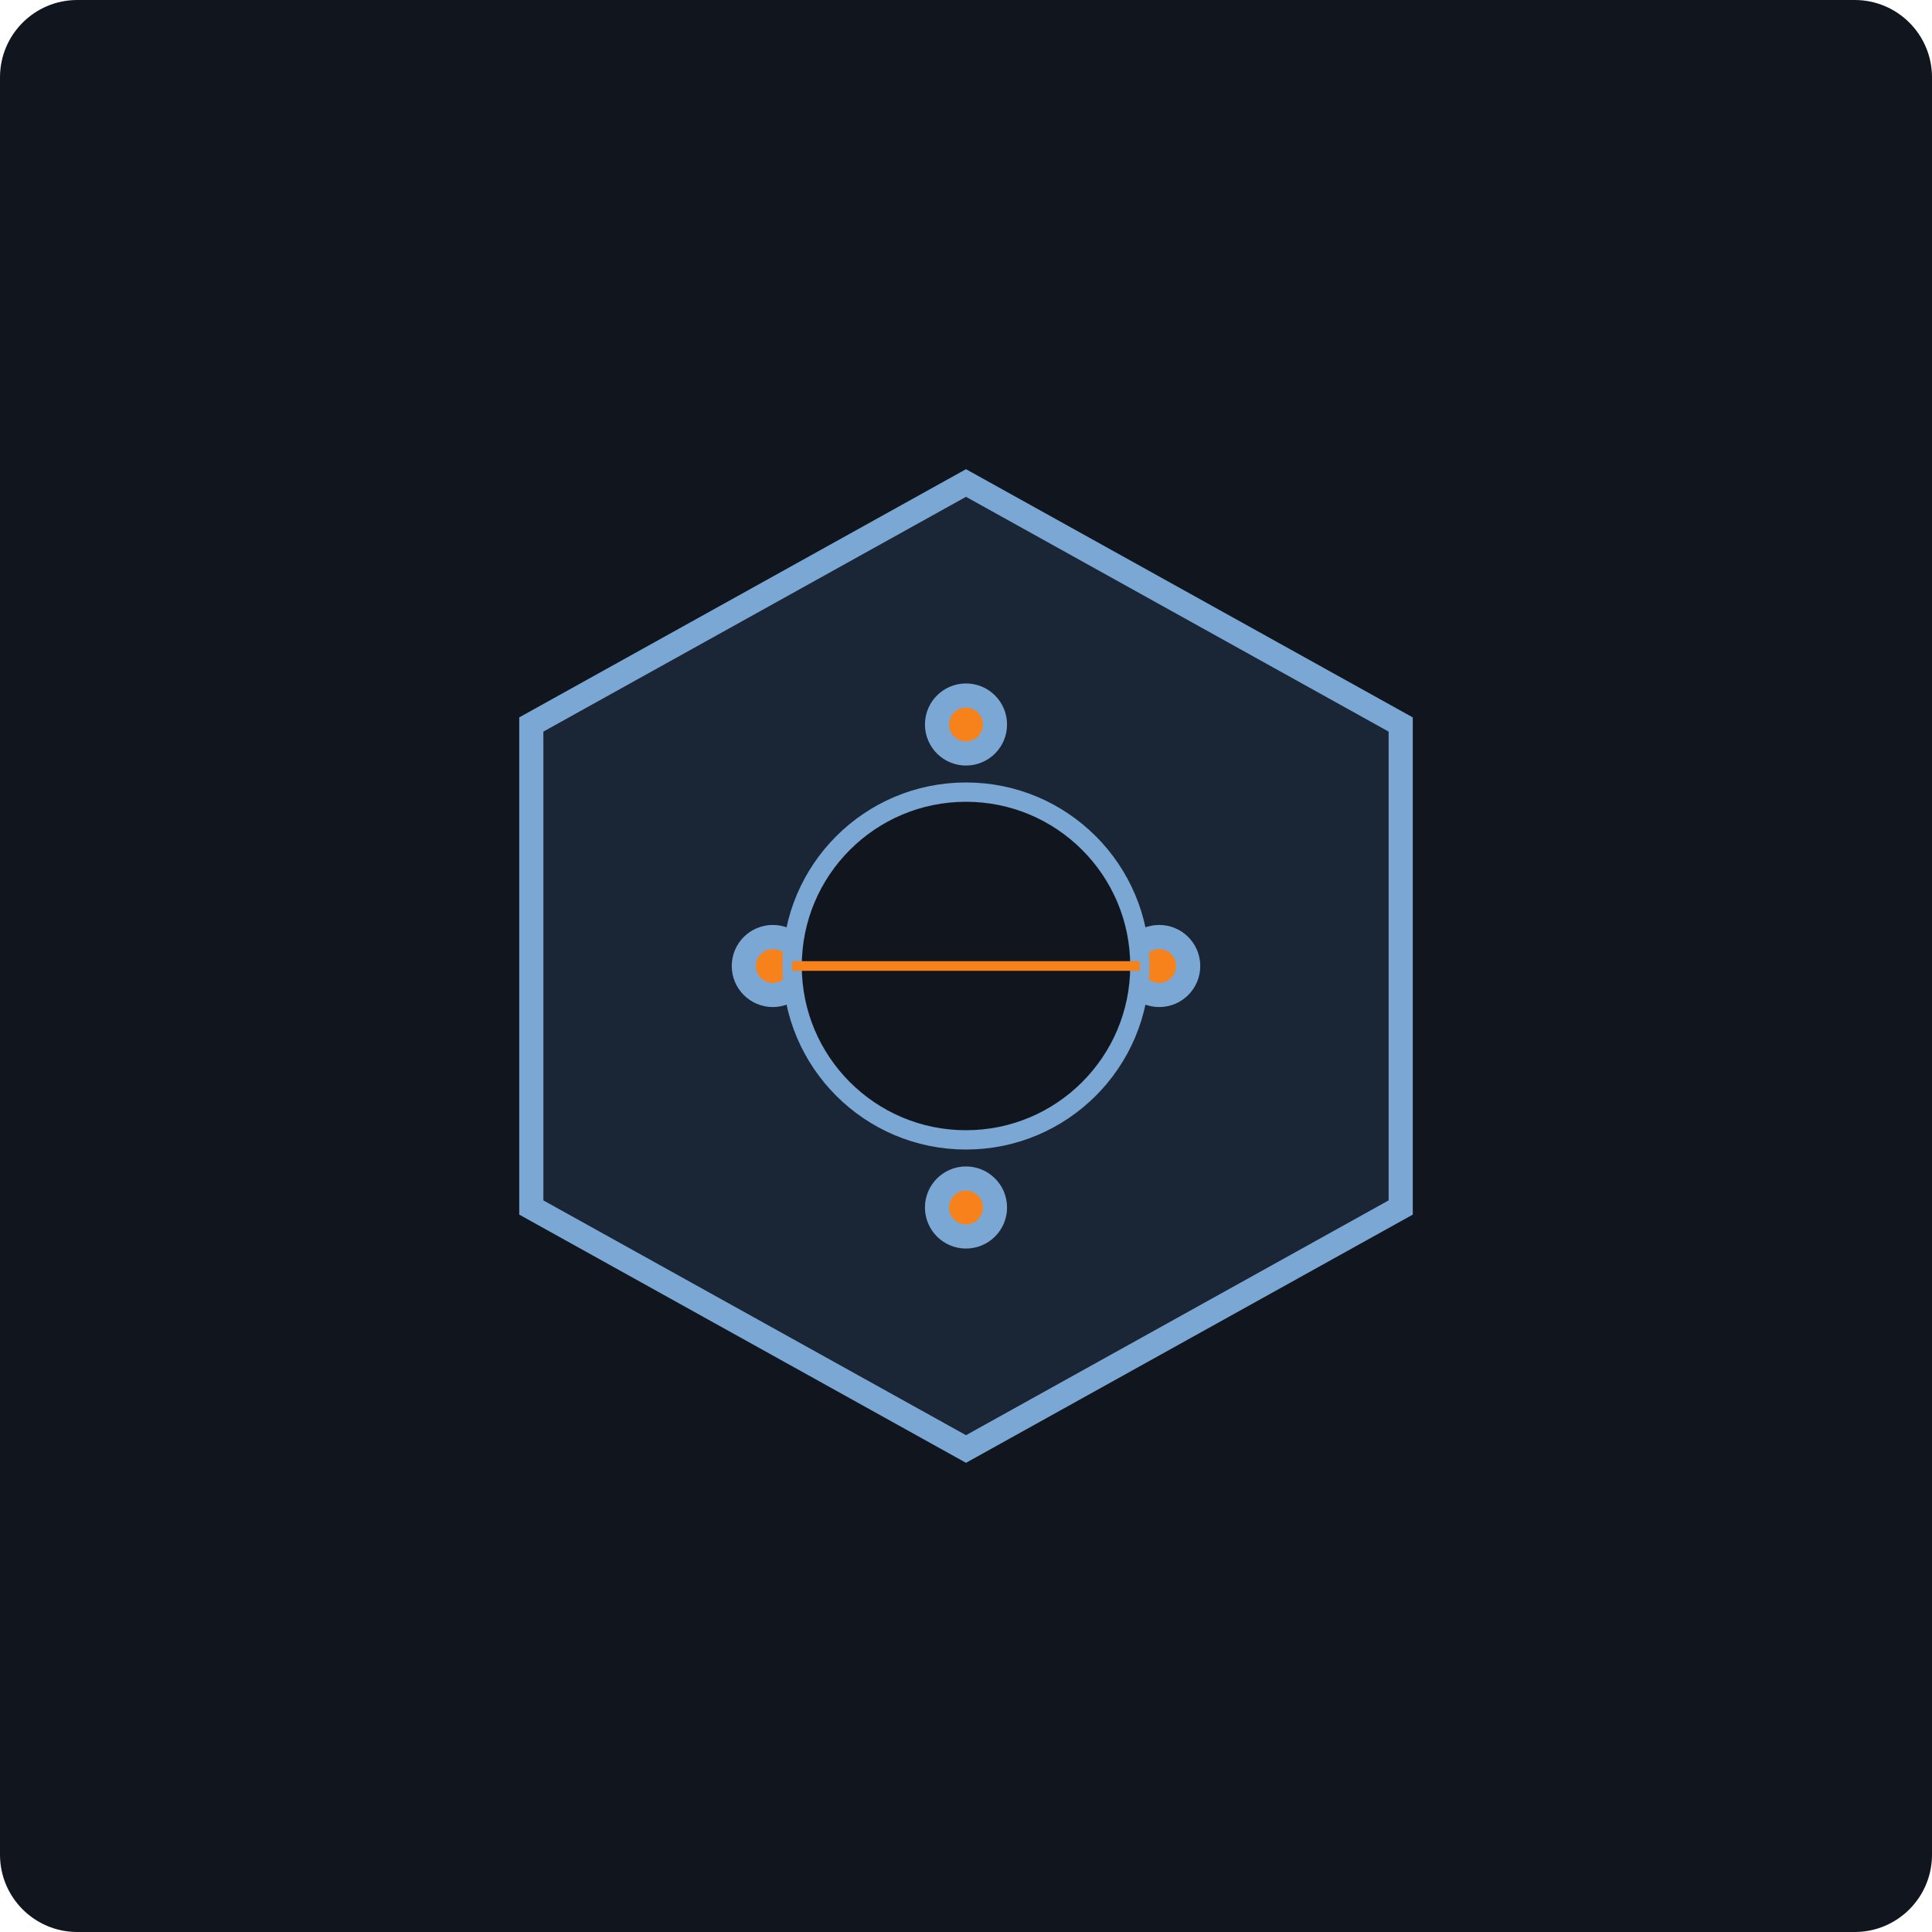
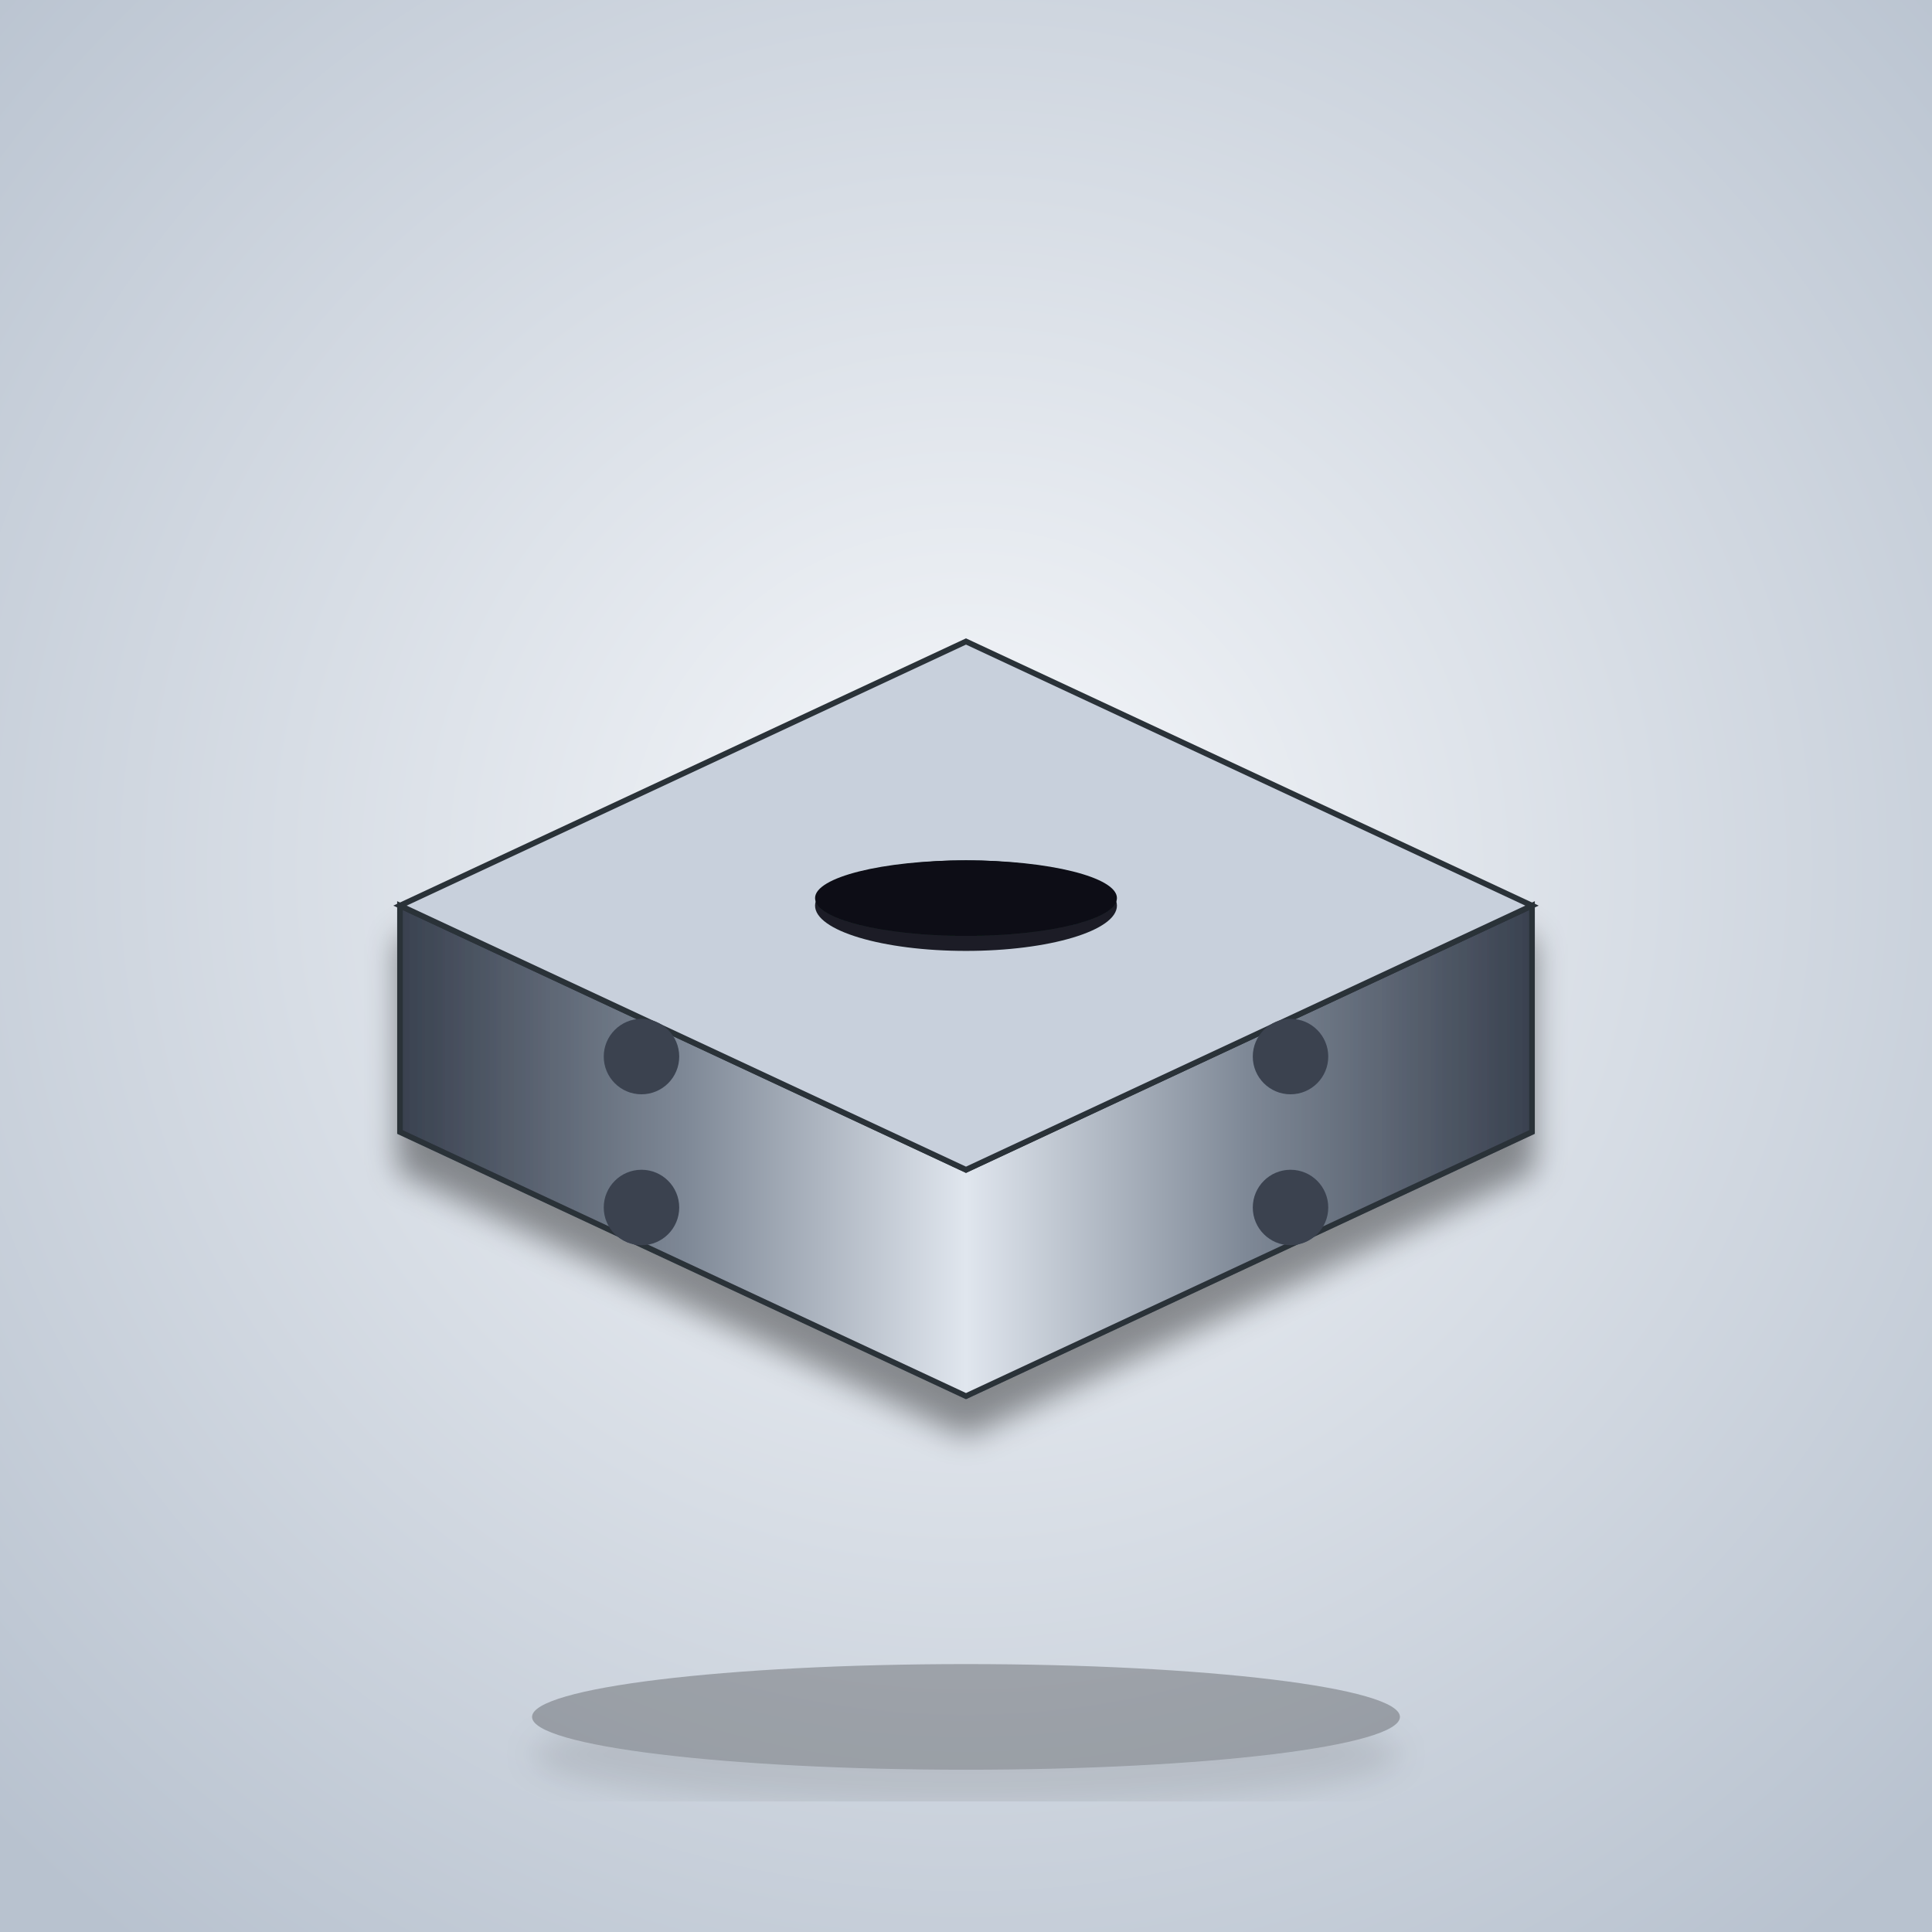
- <svg xmlns="http://www.w3.org/2000/svg" viewBox="0 0 200 200">
-   <rect width="200" height="200" fill="#11151d" rx="8" />
-   <g stroke="#7ba7d4" stroke-width="2.5" fill="none">
-     <polygon points="100,50 145,75 145,125 100,150 55,125 55,75" fill="#1a2535" />
-     <circle cx="100" cy="75" r="3" fill="#f7811a" />
-     <circle cx="120" cy="100" r="3" fill="#f7811a" />
-     <circle cx="100" cy="125" r="3" fill="#f7811a" />
-     <circle cx="80" cy="100" r="3" fill="#f7811a" />
-     <circle cx="100" cy="100" r="18" fill="#11151d" stroke-width="2" />
+ <svg xmlns="http://www.w3.org/2000/svg" viewBox="0 0 512 512" width="512" height="512">
+   <defs>
+     <radialGradient id="bg" cx="50%" cy="45%" r="70%">
+       <stop offset="0%" stop-color="#f6f8fb" />
+       <stop offset="100%" stop-color="#b8c2cf" />
+     </radialGradient>
+   </defs>
+   <rect width="100%" height="100%" fill="url(#bg)" />
+   <filter id="ds" x="-30%" y="-30%" width="160%" height="160%">
+     <feGaussianBlur in="SourceAlpha" stdDeviation="4" />
+     <feOffset dx="0" dy="10" />
+     <feComponentTransfer>
+       <feFuncA type="linear" slope="0.4" />
+     </feComponentTransfer>
+     <feMerge>
+       <feMergeNode />
+       <feMergeNode in="SourceGraphic" />
+     </feMerge>
+   </filter>
+   <linearGradient id="shaft" x1="0%" y1="0%" x2="100%" y2="0%">
+     <stop offset="0%" stop-color="#3a4250" />
+     <stop offset="25%" stop-color="#7e8896" />
+     <stop offset="50%" stop-color="#e0e6ee" />
+     <stop offset="75%" stop-color="#7e8896" />
+     <stop offset="100%" stop-color="#3a4250" />
+   </linearGradient>
+   <ellipse cx="256" cy="455" rx="115" ry="14" fill="#000" opacity="0.25" filter="url(#ds)" />
+   <g filter="url(#ds)">
+     <polygon points="106,240 256,170 406,240 256,310" fill="#3a4250" opacity="0.7" />
+     <polygon points="106,240 256,310 406,240 406,300 256,370 106,300" fill="url(#shaft)" stroke="#2a3038" stroke-width="1.5" />
+     <polygon points="256,170 406,240 256,310 106,240" fill="#c8d0dc" stroke="#2a3038" stroke-width="1.5" />
+     <circle cx="170" cy="320" r="10" fill="#3a4250" />
+     <circle cx="342" cy="320" r="10" fill="#3a4250" />
+     <circle cx="170" cy="280" r="10" fill="#3a4250" />
+     <circle cx="342" cy="280" r="10" fill="#3a4250" />
+     <ellipse cx="256" cy="240" rx="40" ry="12" fill="#1a1e25" />
+     <ellipse cx="256" cy="238" rx="40" ry="10" fill="#0a0d14" />
  </g>
-   <line x1="82" y1="100" x2="118" y2="100" stroke="#f7811a" stroke-width="1" />
</svg>
